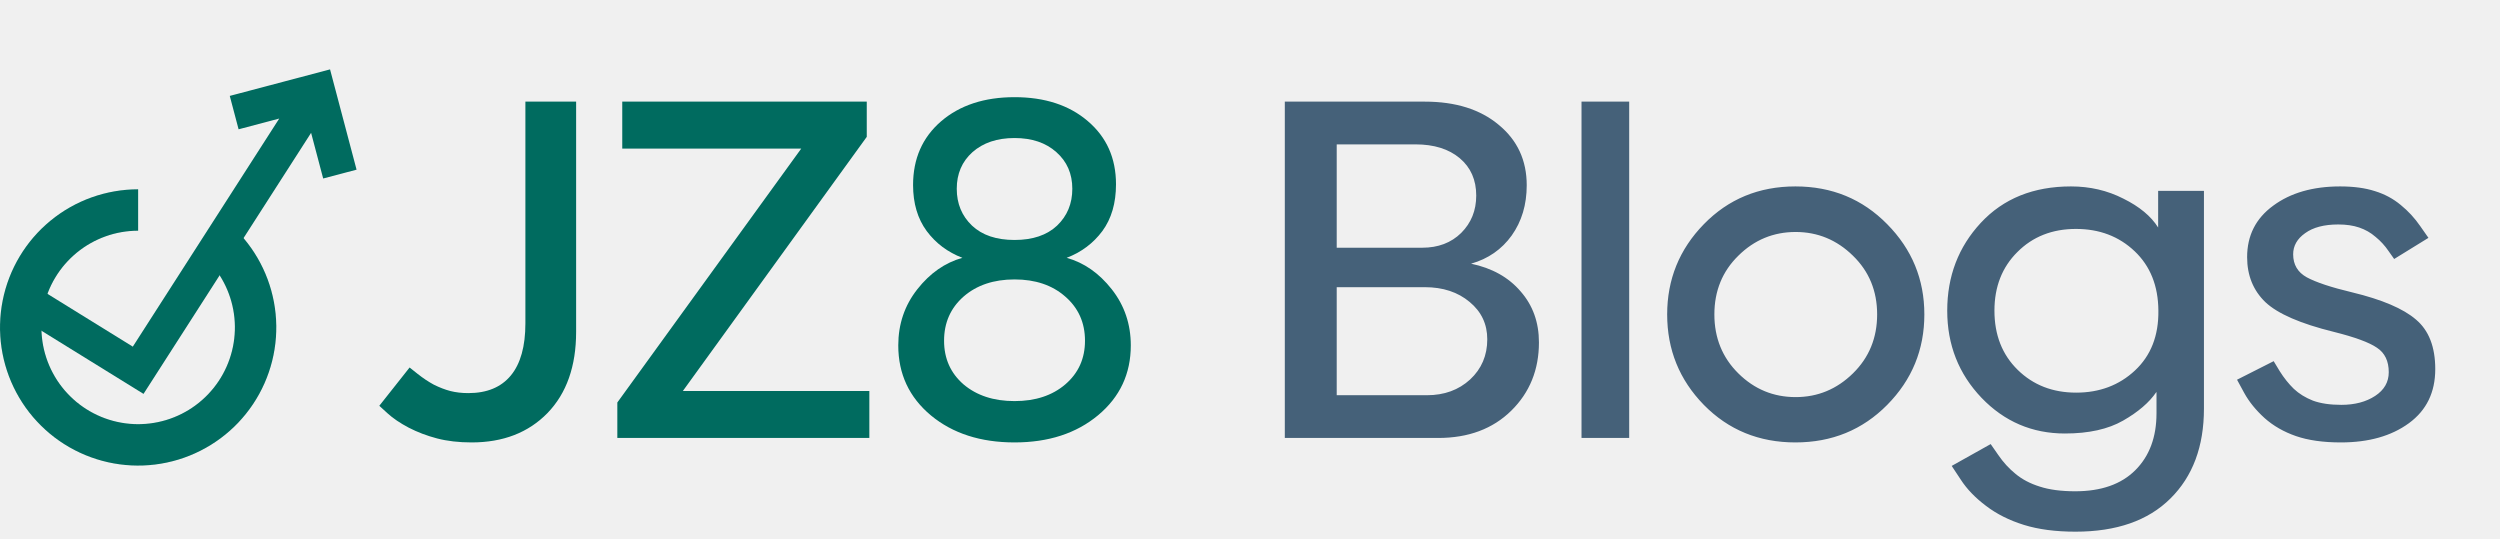
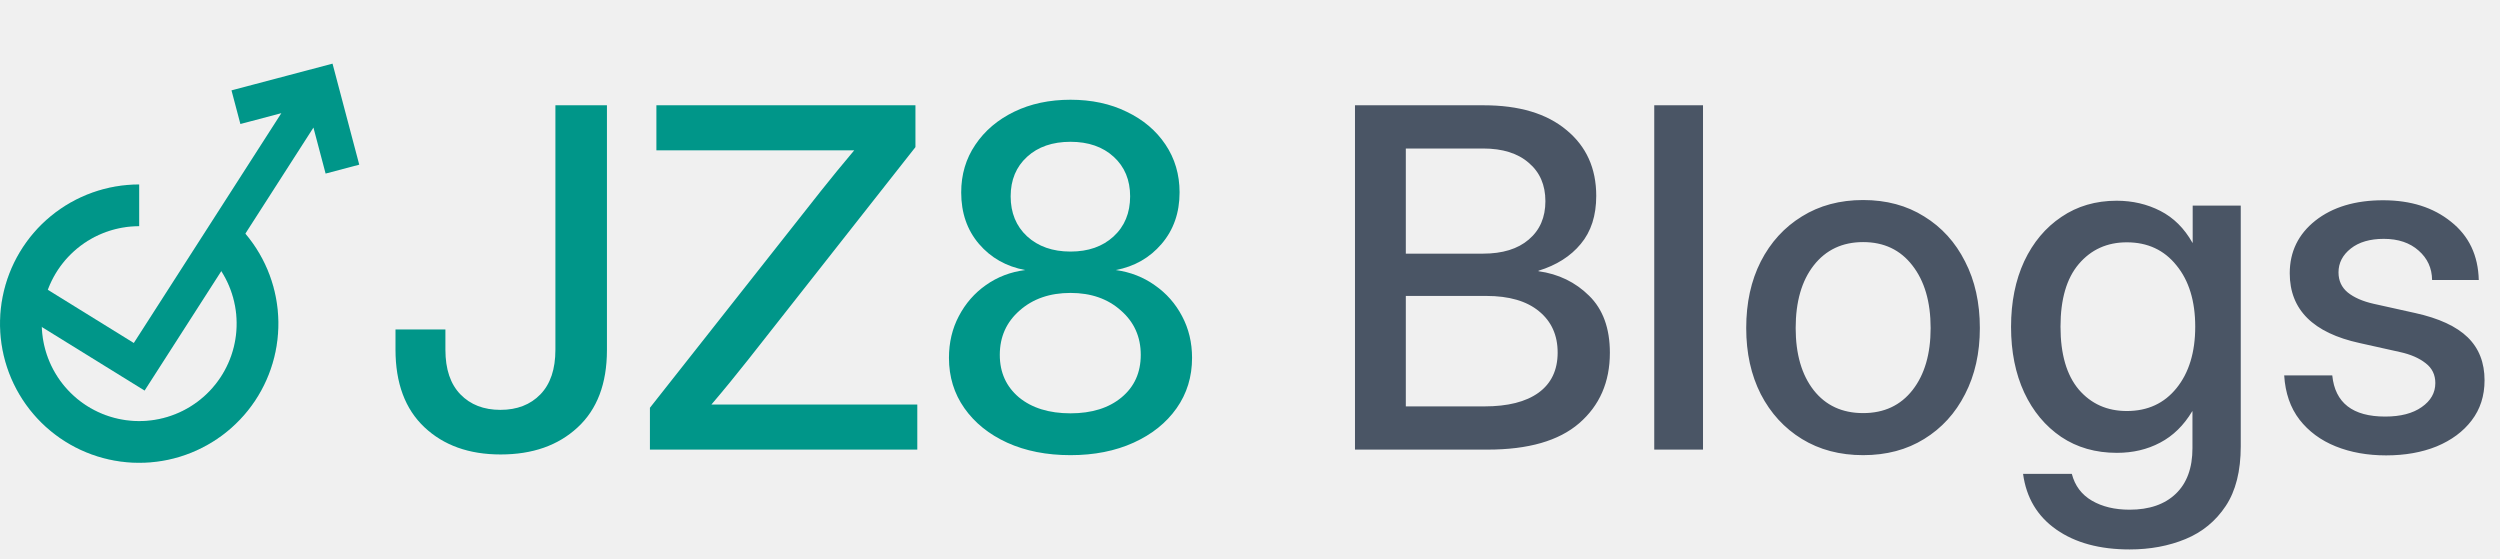
- <svg xmlns="http://www.w3.org/2000/svg" width="3619" height="779" viewBox="0 0 3619 779" fill="none">
-   <g clip-path="url(#clip0_2017_93)">
-     <mask id="path-1-inside-1_2017_93" fill="white">
-       <path d="M341.421 332.579C374.14 365.297 394.502 408.348 399.037 454.397C403.572 500.445 392.001 546.641 366.294 585.114C340.587 623.587 302.335 651.956 258.057 665.388C213.778 678.82 166.212 676.483 123.463 658.776C80.714 641.069 45.428 609.087 23.616 568.279C1.804 527.472 -5.184 480.364 3.843 434.982C12.87 389.6 37.353 348.752 73.121 319.398C108.889 290.044 153.729 274 200 274L200 334C167.61 334 136.223 345.231 111.185 365.778C86.147 386.326 69.009 414.92 62.69 446.687C56.371 478.455 61.263 511.43 76.531 539.995C91.799 568.561 116.5 590.948 146.424 603.343C176.348 615.738 209.645 617.374 240.64 607.972C271.635 598.569 298.411 578.711 316.406 551.78C334.401 524.849 342.501 492.511 339.326 460.278C336.151 428.044 321.898 397.908 298.995 375.005L341.421 332.579Z" />
+ <svg xmlns="http://www.w3.org/2000/svg" width="3592" height="802" viewBox="0 0 3592 802" fill="none">
+   <g clip-path="url(#clip0_2025_103)">
+     <mask id="path-1-inside-1_2025_103" fill="white">
+       <path d="M341.421 323.579C374.14 356.297 394.502 399.348 399.037 445.397C403.572 491.445 392.001 537.641 366.294 576.114C340.587 614.587 302.336 642.956 258.057 656.388C213.778 669.82 166.212 667.483 123.463 649.776C80.714 632.069 45.428 600.087 23.616 559.279C1.804 518.472 -5.184 471.364 3.843 425.982C12.87 380.6 37.353 339.752 73.121 310.398C108.889 281.044 153.729 265 200 265L200 325C167.61 325 136.223 336.231 111.185 356.778C86.147 377.326 69.009 405.92 62.69 437.687C56.371 469.455 61.263 502.43 76.531 530.995C91.799 559.561 116.5 581.948 146.424 594.343C176.348 606.738 209.645 608.374 240.64 598.972C271.635 589.569 298.411 569.711 316.406 542.78C334.401 515.849 342.501 483.511 339.326 451.278C336.151 419.044 321.898 388.908 298.995 366.005L341.421 323.579Z" />
    </mask>
-     <path d="M341.421 332.579C374.14 365.297 394.502 408.348 399.037 454.397C403.572 500.445 392.001 546.641 366.294 585.114C340.587 623.587 302.335 651.956 258.057 665.388C213.778 678.82 166.212 676.483 123.463 658.776C80.714 641.069 45.428 609.087 23.616 568.279C1.804 527.472 -5.184 480.364 3.843 434.982C12.87 389.6 37.353 348.752 73.121 319.398C108.889 290.044 153.729 274 200 274L200 334C167.61 334 136.223 345.231 111.185 365.778C86.147 386.326 69.009 414.92 62.69 446.687C56.371 478.455 61.263 511.43 76.531 539.995C91.799 568.561 116.5 590.948 146.424 603.343C176.348 615.738 209.645 617.374 240.64 607.972C271.635 598.569 298.411 578.711 316.406 551.78C334.401 524.849 342.501 492.511 339.326 460.278C336.151 428.044 321.898 397.908 298.995 375.005L341.421 332.579Z" fill="#006B5F" stroke="#006B5F" stroke-width="2" mask="url(#path-1-inside-1_2017_93)" />
-     <path d="M33.5 433L200 536L460 131M492 252L460 131L339 163" stroke="#006B5F" stroke-width="50" />
-     <path d="M682.7 640.46C664.113 640.46 647.453 638.533 632.72 634.68C617.987 630.827 604.273 625.613 591.58 619.04C579.113 612.467 568.913 605.553 560.98 598.3C553.047 591.047 549.08 587.42 549.08 587.42L592.94 532C592.94 532 596.793 535.06 604.5 541.18C612.207 547.3 620.027 552.513 627.96 556.82C636.12 560.9 644.053 563.96 651.76 566C659.693 568.04 668.42 569.06 677.94 569.06C704.913 569.06 725.427 560.56 739.48 543.56C753.533 526.56 760.56 501.4 760.56 468.08V147.12H834V480.32C834 530.187 820.173 569.4 792.52 597.96C764.867 626.293 728.26 640.46 682.7 640.46ZM893.643 634V582.66L1159.86 215.12H900.783V147.12H1254.72V198.12L988.503 566H1258.46V634H893.643ZM1468.64 640.46C1419.45 640.46 1379.1 627.427 1347.6 601.36C1316.09 575.067 1300.34 541.293 1300.34 500.04C1300.34 469.213 1309.52 442.127 1327.88 418.78C1346.24 395.433 1368 380.247 1393.16 373.22C1371.85 365.06 1354.62 352.14 1341.48 334.46C1328.33 316.553 1321.76 294.34 1321.76 267.82C1321.76 229.74 1335.24 199.027 1362.22 175.68C1389.42 152.333 1424.89 140.66 1468.64 140.66C1512.38 140.66 1547.74 152.22 1574.72 175.34C1601.92 198.46 1615.52 228.947 1615.52 266.8C1615.52 294 1608.94 316.553 1595.8 334.46C1582.65 352.14 1565.42 365.06 1544.12 373.22C1569.28 380.247 1591.04 395.433 1609.4 418.78C1627.76 442.127 1636.94 469.213 1636.94 500.04C1636.94 541.067 1621.18 574.727 1589.68 601.02C1558.17 627.313 1517.82 640.46 1468.64 640.46ZM1468.64 580.62C1498.78 580.62 1523.26 572.573 1542.08 556.48C1561.12 540.16 1570.64 519.08 1570.64 493.24C1570.64 467.173 1561.12 445.867 1542.08 429.32C1523.26 412.773 1498.78 404.5 1468.64 404.5C1438.49 404.5 1413.9 412.773 1394.86 429.32C1376.04 445.867 1366.64 467.173 1366.64 493.24C1366.64 519.08 1376.04 540.16 1394.86 556.48C1413.9 572.573 1438.49 580.62 1468.64 580.62ZM1468.64 347.38C1494.93 347.38 1515.44 340.467 1530.18 326.64C1544.91 312.587 1552.28 294.793 1552.28 273.26C1552.28 251.5 1544.57 233.82 1529.16 220.22C1513.97 206.62 1493.8 199.82 1468.64 199.82C1443.48 199.82 1423.19 206.62 1407.78 220.22C1392.59 233.82 1385 251.5 1385 273.26C1385 294.793 1392.36 312.587 1407.1 326.64C1421.83 340.467 1442.34 347.38 1468.64 347.38Z" fill="#006B5F" />
-     <path d="M1859.89 634V147.12H2062.53C2107.18 147.12 2142.88 158.34 2169.63 180.78C2196.6 202.993 2210.09 232.12 2210.09 268.16C2210.09 296.267 2202.84 320.52 2188.33 340.92C2173.82 361.093 2154.22 374.693 2129.51 381.72C2159.88 388.067 2183.8 401.44 2201.25 421.84C2218.93 442.013 2227.77 466.607 2227.77 495.62C2227.77 535.287 2214.4 568.267 2187.65 594.56C2160.9 620.853 2125.66 634 2081.91 634H1859.89ZM1935.03 572.12H2065.59C2090.75 572.12 2111.6 564.527 2128.15 549.34C2144.7 533.927 2152.97 514.547 2152.97 491.2C2152.97 469.213 2144.47 451.193 2127.47 437.14C2110.47 422.86 2088.82 415.72 2062.53 415.72H1912.59V358.6H2058.79C2081.91 358.6 2100.72 351.46 2115.23 337.18C2129.74 322.673 2136.99 304.653 2136.99 283.12C2136.99 260.453 2129.06 242.433 2113.19 229.06C2097.32 215.687 2075.9 209 2048.93 209H1935.03V572.12ZM2289.4 634V147.12H2358.42V634H2289.4ZM2599.03 640.46C2546.22 640.46 2502.02 622.327 2466.43 586.06C2431.07 549.793 2413.39 506.16 2413.39 455.16C2413.39 404.387 2431.07 360.867 2466.43 324.6C2502.02 288.107 2546.22 269.86 2599.03 269.86C2651.84 269.86 2696.16 288.107 2731.97 324.6C2767.78 360.867 2785.69 404.387 2785.69 455.16C2785.69 506.16 2767.78 549.793 2731.97 586.06C2696.16 622.327 2651.84 640.46 2599.03 640.46ZM2599.37 574.84C2631.33 574.84 2658.98 563.393 2682.33 540.5C2705.68 517.607 2717.35 489.16 2717.35 455.16C2717.35 421.16 2705.68 392.827 2682.33 370.16C2658.98 347.267 2631.33 335.82 2599.37 335.82C2567.18 335.82 2539.53 347.267 2516.41 370.16C2493.29 392.827 2481.73 421.16 2481.73 455.16C2481.73 489.16 2493.29 517.607 2516.41 540.5C2539.53 563.393 2567.18 574.84 2599.37 574.84ZM3004.45 769.66C2975.66 769.66 2950.73 766.373 2929.65 759.8C2908.57 753.227 2890.32 744.047 2874.91 732.26C2859.5 720.7 2847.37 708.12 2838.53 694.52C2829.69 681.147 2825.27 674.46 2825.27 674.46L2881.71 642.84C2881.71 642.84 2885.34 648.053 2892.59 658.48C2899.84 669.133 2908.23 678.313 2917.75 686.02C2927.27 693.953 2938.94 700.073 2952.77 704.38C2966.6 708.913 2983.71 711.18 3004.11 711.18C3041.74 711.18 3070.75 700.98 3091.15 680.58C3111.55 660.18 3121.75 632.753 3121.75 598.3V567.7H3121.41C3111.21 582.66 3095.23 596.373 3073.47 608.84C3051.71 621.307 3023.6 627.54 2989.15 627.54C2941.78 627.54 2901.54 610.313 2868.45 575.86C2835.36 541.18 2818.81 499.133 2818.81 449.72C2818.81 399.853 2835.02 357.467 2867.43 322.56C2900.07 287.427 2943.59 269.86 2997.99 269.86C3025.42 269.86 3050.69 275.753 3073.81 287.54C3097.16 299.1 3113.93 313.04 3124.13 329.36H3141.13L3124.13 353.16V276.32H3190.43V591.5C3190.43 646.353 3174.22 689.76 3141.81 721.72C3109.62 753.68 3063.84 769.66 3004.45 769.66ZM3005.47 568.38C3039.24 568.38 3067.58 557.727 3090.47 536.42C3113.59 514.887 3124.92 485.987 3124.47 449.72C3124.24 413.907 3112.8 385.233 3090.13 363.7C3067.46 342.167 3039.13 331.4 3005.13 331.4C2970.9 331.4 2942.68 342.507 2920.47 364.72C2898.26 386.707 2887.15 415.04 2887.15 449.72C2887.15 484.853 2898.37 513.413 2920.81 535.4C2943.25 557.387 2971.47 568.38 3005.47 568.38ZM3388.6 640.46C3362.99 640.46 3341.34 637.4 3323.66 631.28C3305.98 625.16 3290.79 616.433 3278.1 605.1C3265.63 593.767 3255.89 581.753 3248.86 569.06C3241.83 556.14 3238.32 549.68 3238.32 549.68L3291.36 522.82C3291.36 522.82 3294.31 527.693 3300.2 537.44C3306.32 547.187 3313.12 555.687 3320.6 562.94C3328.08 569.967 3337.26 575.633 3348.14 579.94C3359.25 584.02 3372.96 586.06 3389.28 586.06C3408.77 586.06 3425.09 581.753 3438.24 573.14C3451.39 564.527 3457.96 553.08 3457.96 538.8C3457.96 522.707 3452.29 510.92 3440.96 503.44C3429.85 495.733 3408.89 488.027 3378.06 480.32C3330.23 468.533 3297.37 454.253 3279.46 437.48C3261.78 420.48 3252.94 398.72 3252.94 372.2C3252.94 340.92 3265.52 316.1 3290.68 297.74C3315.84 279.153 3348.14 269.86 3387.58 269.86C3407.07 269.86 3423.85 272.127 3437.9 276.66C3451.95 280.967 3464.42 287.653 3475.3 296.72C3486.18 305.56 3495.59 315.76 3503.52 327.32C3511.45 338.653 3515.42 344.32 3515.42 344.32L3465.78 374.92C3465.78 374.92 3463.06 371.067 3457.62 363.36C3452.41 355.653 3446.17 348.853 3438.92 342.96C3431.89 336.84 3423.96 332.307 3415.12 329.36C3406.51 326.413 3396.42 324.94 3384.86 324.94C3364.46 324.94 3348.48 329.133 3336.92 337.52C3325.36 345.68 3319.58 355.88 3319.58 368.12C3319.58 383.08 3326.15 394.187 3339.3 401.44C3352.67 408.693 3374.55 415.947 3404.92 423.2C3448.21 433.627 3479.04 446.773 3497.4 462.64C3515.99 478.28 3525.28 502.193 3525.28 534.38C3525.28 567.927 3512.59 593.993 3487.2 612.58C3461.81 631.167 3428.95 640.46 3388.6 640.46Z" fill="#456179" />
+     <path d="M341.421 323.579C374.14 356.297 394.502 399.348 399.037 445.397C403.572 491.445 392.001 537.641 366.294 576.114C340.587 614.587 302.336 642.956 258.057 656.388C213.778 669.82 166.212 667.483 123.463 649.776C80.714 632.069 45.428 600.087 23.616 559.279C1.804 518.472 -5.184 471.364 3.843 425.982C12.87 380.6 37.353 339.752 73.121 310.398C108.889 281.044 153.729 265 200 265L200 325C167.61 325 136.223 336.231 111.185 356.778C86.147 377.326 69.009 405.92 62.69 437.687C56.371 469.455 61.263 502.43 76.531 530.995C91.799 559.561 116.5 581.948 146.424 594.343C176.348 606.738 209.645 608.374 240.64 598.972C271.635 589.569 298.411 569.711 316.406 542.78C334.401 515.849 342.501 483.511 339.326 451.278C336.151 419.044 321.898 388.908 298.995 366.005L341.421 323.579Z" fill="#009689" stroke="#009689" stroke-width="2" mask="url(#path-1-inside-1_2025_103)" />
+     <path d="M33.5 424L200 527L460 122M492 243L460 122L339 154" stroke="#009689" stroke-width="50" />
+     <path d="M719.316 652.973C673.939 652.973 637.415 639.913 609.746 613.793C582.077 587.673 568.242 550.486 568.242 502.23V473.344H639.961V502.562C639.961 530.453 647.155 551.814 661.543 566.645C675.931 581.475 695.078 588.891 718.984 588.891C742.891 588.891 762.038 581.475 776.426 566.645C790.814 551.814 798.008 530.453 798.008 502.562V151.273H872.051V502.895C872.051 551.15 857.995 588.227 829.883 614.125C801.992 640.023 765.137 652.973 719.316 652.973ZM933.809 646V585.902L1179.18 274.789C1186.93 265.049 1194.79 255.31 1202.75 245.57C1210.94 235.609 1219.13 225.759 1227.32 216.02H943.105V151.273H1315.31V211.371L1074.92 516.84C1066.51 527.465 1057.88 538.201 1049.02 549.047C1040.17 559.893 1031.2 570.629 1022.13 581.254H1317.97V646H933.809ZM1538.11 653.969C1503.8 653.969 1473.47 647.992 1447.13 636.039C1421.01 624.086 1400.53 607.595 1385.7 586.566C1370.87 565.538 1363.46 541.41 1363.46 514.184C1363.46 492.048 1368.22 472.016 1377.73 454.086C1387.25 435.935 1400.2 421.104 1416.58 409.594C1433.18 397.862 1452 390.668 1473.03 388.012C1445.8 382.921 1423.67 370.414 1406.62 350.492C1389.58 330.57 1381.05 305.889 1381.05 276.449C1381.05 250.772 1387.81 227.973 1401.31 208.051C1414.81 187.908 1433.4 172.081 1457.09 160.57C1480.77 149.06 1507.78 143.305 1538.11 143.305C1568.43 143.305 1595.33 149.06 1618.79 160.57C1642.47 171.859 1661.07 187.576 1674.57 207.719C1688.07 227.862 1694.82 250.772 1694.82 276.449C1694.82 305.668 1686.19 330.349 1668.93 350.492C1651.88 370.414 1629.97 382.921 1603.18 388.012C1624.21 390.889 1642.92 398.194 1659.3 409.926C1675.9 421.436 1688.96 436.267 1698.48 454.418C1707.99 472.348 1712.75 492.27 1712.75 514.184C1712.75 541.41 1705.34 565.538 1690.51 586.566C1675.68 607.595 1655.09 624.086 1628.75 636.039C1602.41 647.992 1572.19 653.969 1538.11 653.969ZM1538.11 593.871C1568.65 593.871 1593.11 586.234 1611.48 570.961C1629.86 555.688 1639.04 535.323 1639.04 509.867C1639.04 483.969 1629.52 462.719 1610.49 446.117C1591.67 429.294 1567.55 420.883 1538.11 420.883C1508.44 420.883 1484.1 429.294 1465.06 446.117C1446.02 462.719 1436.5 483.969 1436.5 509.867C1436.5 535.102 1445.69 555.466 1464.06 570.961C1482.66 586.234 1507.34 593.871 1538.11 593.871ZM1538.11 361.449C1563.56 361.449 1584.15 354.255 1599.86 339.867C1615.8 325.258 1623.77 306 1623.77 282.094C1623.77 258.63 1615.91 239.704 1600.2 225.316C1584.48 210.928 1563.78 203.734 1538.11 203.734C1512.21 203.734 1491.4 210.928 1475.68 225.316C1459.97 239.704 1452.11 258.63 1452.11 282.094C1452.11 305.779 1459.97 324.926 1475.68 339.535C1491.62 354.145 1512.43 361.449 1538.11 361.449Z" fill="#009689" />
+     <path d="M1946.84 646V151.273H2131.78C2182.69 151.273 2222.31 163.116 2250.64 186.801C2279.2 210.264 2293.48 241.807 2293.48 281.43C2293.48 309.763 2286.06 332.784 2271.23 350.492C2256.62 368.201 2236.37 381.039 2210.47 389.008V389.672C2239.24 393.656 2263.48 405.388 2283.18 424.867C2303.11 444.346 2313.07 471.684 2313.07 506.879C2313.07 548.936 2298.35 582.693 2268.91 608.148C2239.69 633.383 2195.86 646 2137.42 646H1946.84ZM2019.88 583.91H2132.77C2166.42 583.91 2192.32 577.38 2210.47 564.32C2228.84 551.039 2238.03 531.781 2238.03 506.547C2238.03 481.534 2229.06 461.723 2211.13 447.113C2193.42 432.504 2168.19 425.199 2135.43 425.199H2019.88V583.91ZM2019.88 364.438H2130.78C2158.89 364.438 2180.81 357.686 2196.52 344.184C2212.46 330.681 2220.43 312.309 2220.43 289.066C2220.43 265.824 2212.46 247.452 2196.52 233.949C2180.81 220.225 2158.89 213.363 2130.78 213.363H2019.88V364.438ZM2446.88 151.273V646H2376.82V151.273H2446.88ZM2676.97 653.969C2643.55 653.969 2614.22 646.221 2588.98 630.727C2563.75 615.232 2544.05 593.76 2529.88 566.312C2515.94 538.865 2508.96 507.211 2508.96 471.352C2508.96 435.049 2515.94 403.174 2529.88 375.727C2544.05 348.057 2563.75 326.475 2588.98 310.98C2614.22 295.264 2643.55 287.406 2676.97 287.406C2710.4 287.406 2739.62 295.264 2764.63 310.98C2789.86 326.475 2809.45 348.057 2823.4 375.727C2837.57 403.174 2844.65 435.049 2844.65 471.352C2844.65 507.211 2837.57 538.865 2823.4 566.312C2809.45 593.76 2789.86 615.232 2764.63 630.727C2739.62 646.221 2710.4 653.969 2676.97 653.969ZM2676.97 593.539C2707.08 593.539 2730.76 582.471 2748.03 560.336C2765.29 538.201 2773.93 508.539 2773.93 471.352C2773.93 433.721 2765.18 403.728 2747.7 381.371C2730.43 359.014 2706.86 347.836 2676.97 347.836C2647.09 347.836 2623.4 359.014 2605.92 381.371C2588.65 403.507 2580.02 433.5 2580.02 471.352C2580.02 508.76 2588.65 538.533 2605.92 560.668C2623.18 582.582 2646.87 593.539 2676.97 593.539ZM3059.8 789.438C3016.86 789.438 2981.78 779.919 2954.55 760.883C2927.32 741.846 2911.39 715.173 2906.74 680.863H2976.8C2981.22 697.908 2990.85 710.746 3005.68 719.379C3020.51 728.012 3038.55 732.328 3059.8 732.328C3088.14 732.328 3110.27 724.691 3126.21 709.418C3142.15 694.145 3150.12 672.341 3150.12 644.008V590.883H3149.79C3137.61 611.247 3122.23 626.299 3103.63 636.039C3085.26 645.779 3064.56 650.648 3041.54 650.648C3011 650.648 2984.32 643.012 2961.52 627.738C2938.72 612.243 2921.02 590.993 2908.4 563.988C2895.78 536.762 2889.47 505.329 2889.47 469.691C2889.47 434.053 2895.78 402.621 2908.4 375.395C2921.24 348.168 2939.06 326.918 2961.86 311.645C2984.65 296.15 3011.11 288.402 3041.21 288.402C3064.01 288.402 3084.93 293.272 3103.96 303.012C3123 312.751 3138.39 328.025 3150.12 348.832H3150.45V295.375H3219.51V641.352C3219.51 676.768 3212.32 705.323 3197.93 727.016C3183.54 748.708 3164.28 764.535 3140.16 774.496C3116.03 784.457 3089.24 789.438 3059.8 789.438ZM3055.82 590.551C3085.7 590.551 3109.5 579.594 3127.21 557.68C3145.14 535.544 3154.1 506.104 3154.1 469.359C3154.1 432.615 3145.14 403.285 3127.21 381.371C3109.5 359.236 3085.7 348.168 3055.82 348.168C3027.49 348.168 3004.47 358.572 2986.76 379.379C2969.27 399.965 2960.53 429.958 2960.53 469.359C2960.53 508.76 2969.27 538.865 2986.76 559.672C3004.47 580.258 3027.49 590.551 3055.82 590.551ZM3428.36 654.301C3401.58 654.301 3377.45 649.984 3355.98 641.352C3334.51 632.719 3317.13 619.88 3303.85 602.836C3290.79 585.792 3283.48 564.652 3281.93 539.418H3351C3354.98 578.819 3380.33 598.52 3427.03 598.52C3449.17 598.52 3466.65 593.982 3479.49 584.906C3492.55 575.831 3499.08 564.32 3499.08 550.375C3499.08 538.422 3494.43 528.904 3485.14 521.82C3475.84 514.516 3463.67 509.203 3448.61 505.883L3390.51 492.934C3323.44 478.324 3289.9 444.9 3289.9 392.66C3289.9 361.671 3302.19 336.436 3326.76 316.957C3351.55 297.478 3383.98 287.738 3424.04 287.738C3463.67 287.738 3496.2 298.031 3521.66 318.617C3547.34 338.982 3560.62 366.872 3561.5 402.289H3494.43C3494.21 385.245 3487.79 371.189 3475.18 360.121C3462.56 348.832 3445.85 343.188 3425.04 343.188C3405.12 343.188 3389.29 347.836 3377.56 357.133C3365.83 366.43 3359.96 377.829 3359.96 391.332C3359.96 403.285 3364.39 412.914 3373.24 420.219C3382.32 427.523 3394.71 432.947 3410.43 436.488L3470.2 449.77C3504.28 457.296 3529.41 468.917 3545.57 484.633C3561.73 500.349 3569.8 520.935 3569.8 546.391C3569.8 568.747 3563.61 588.005 3551.21 604.164C3539.04 620.102 3522.32 632.497 3501.07 641.352C3479.82 649.984 3455.59 654.301 3428.36 654.301Z" fill="#4A5565" />
  </g>
  <defs>
-     <clipPath id="clip0_2017_93">
-       <rect width="3619" height="779" fill="white" />
+     <clipPath id="clip0_2025_103">
+       <rect width="3592" height="802" fill="white" />
    </clipPath>
  </defs>
</svg>
